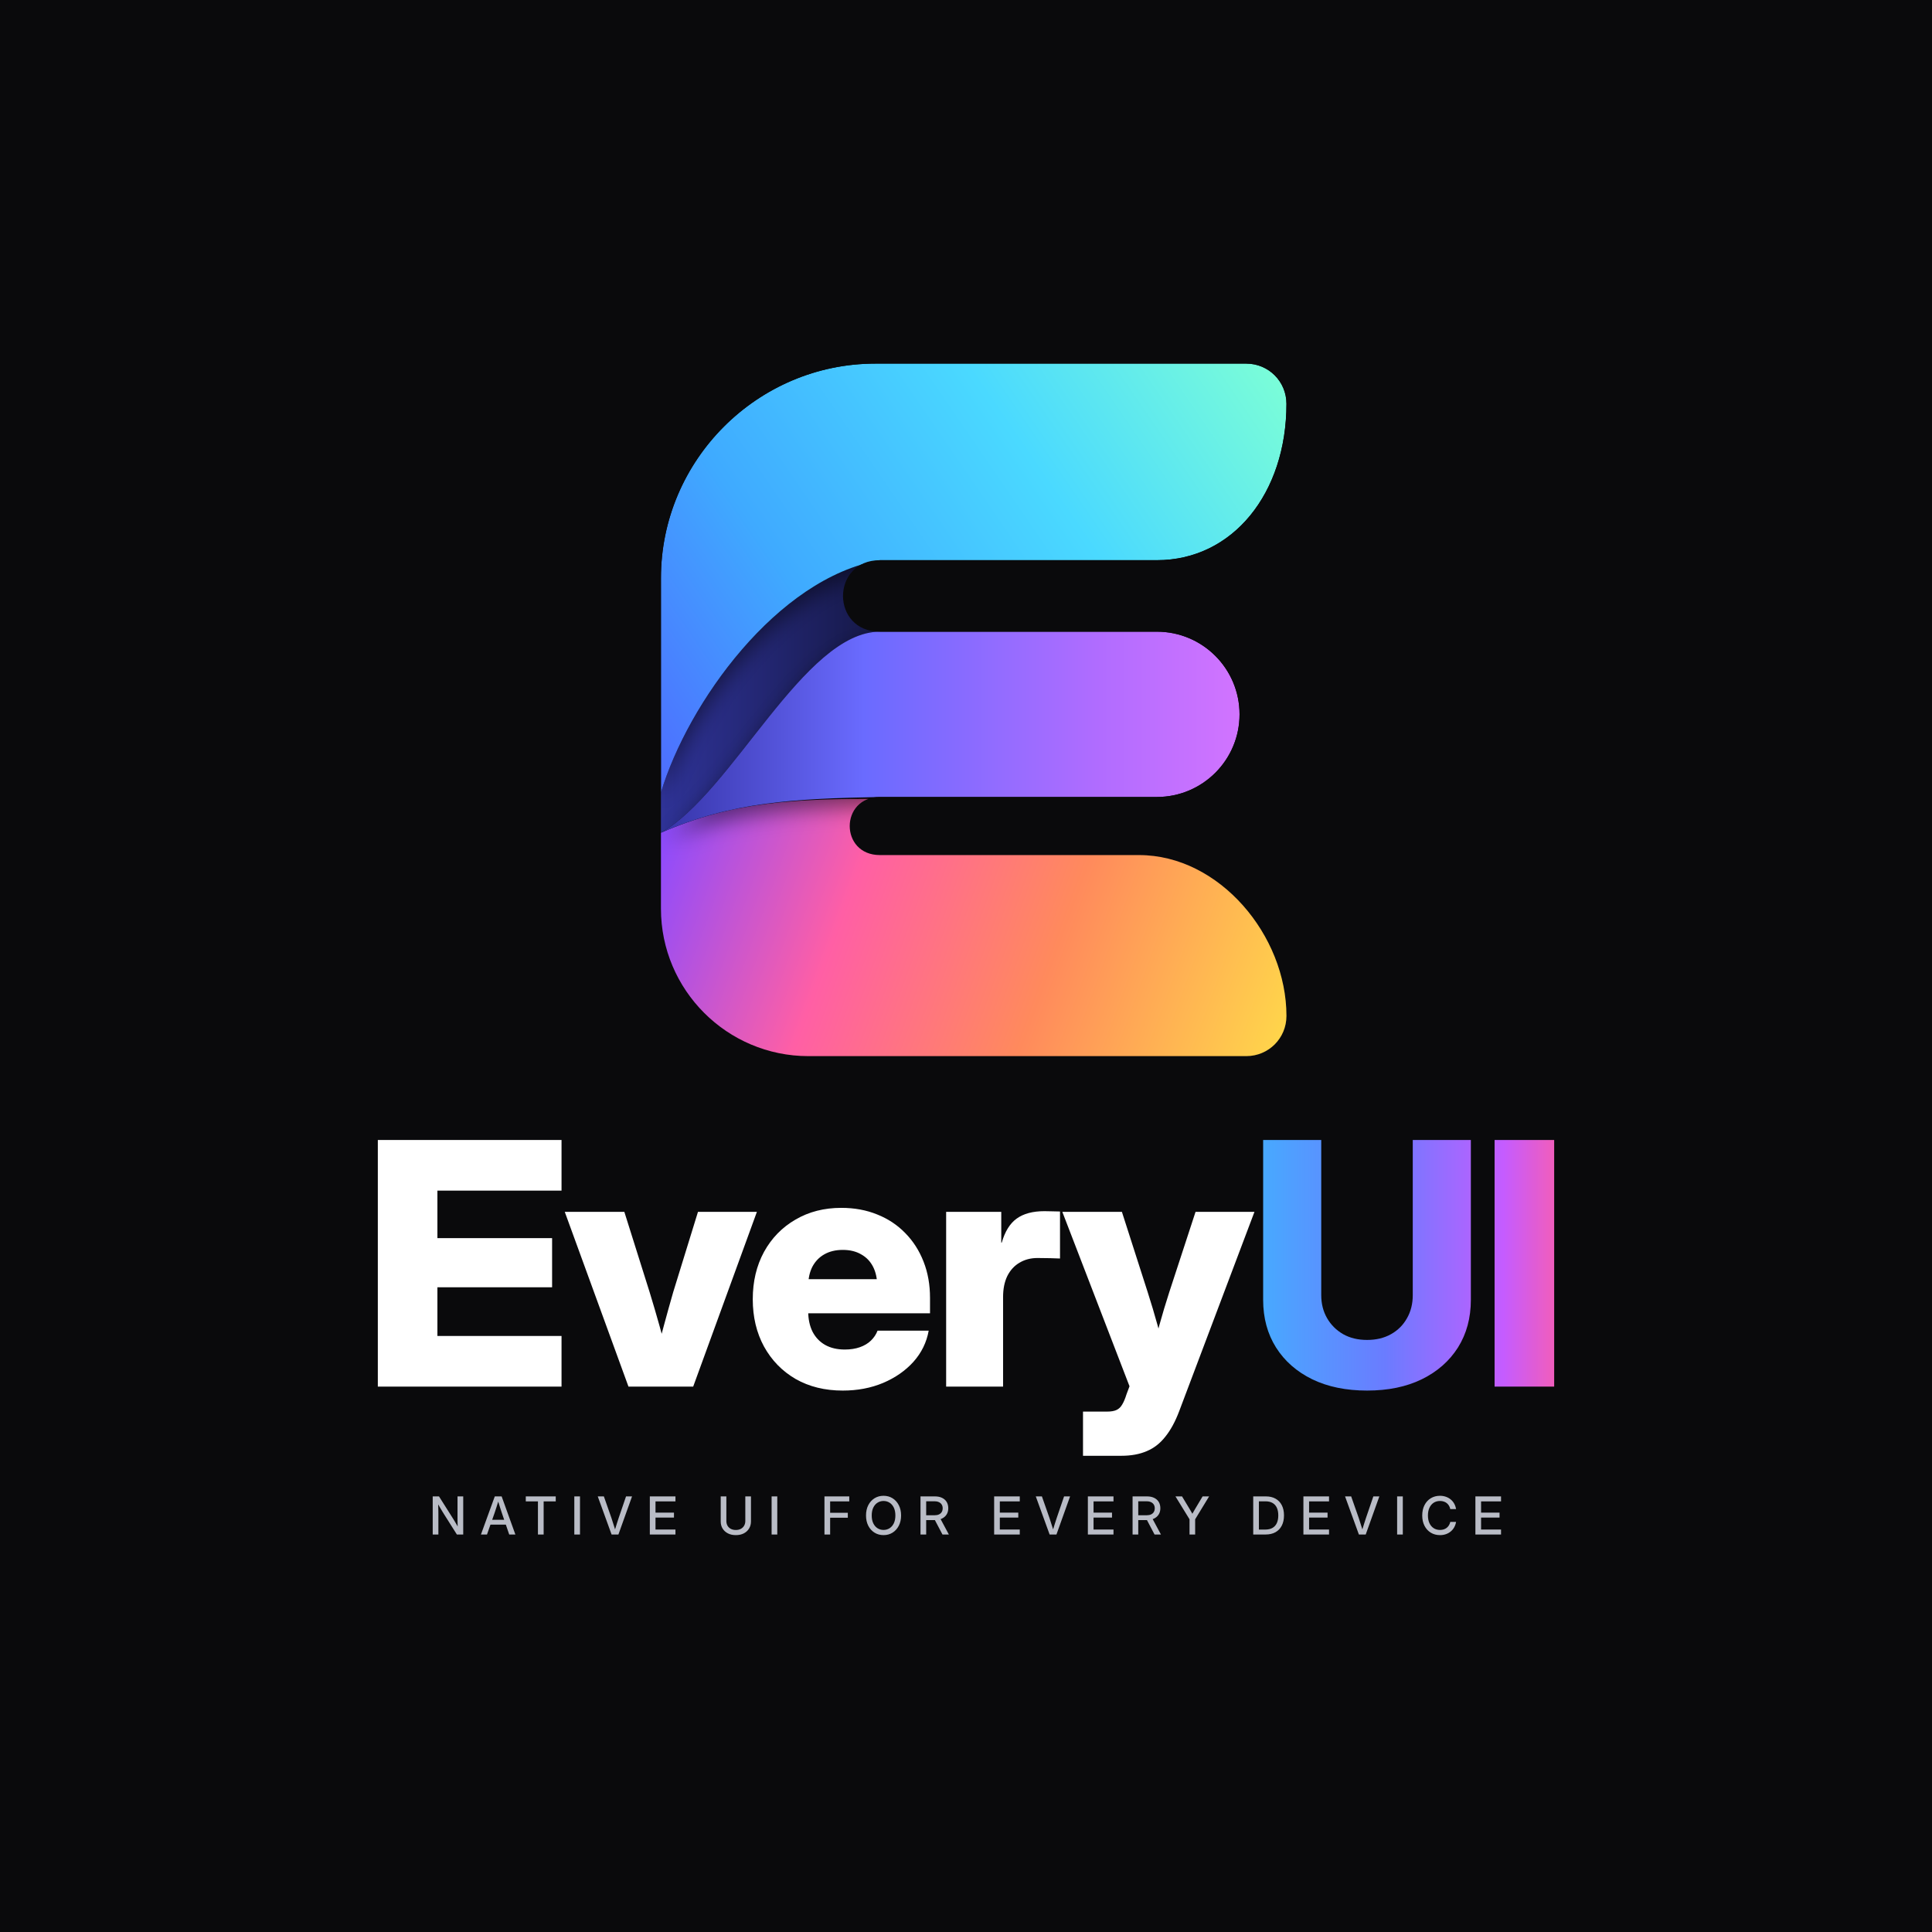
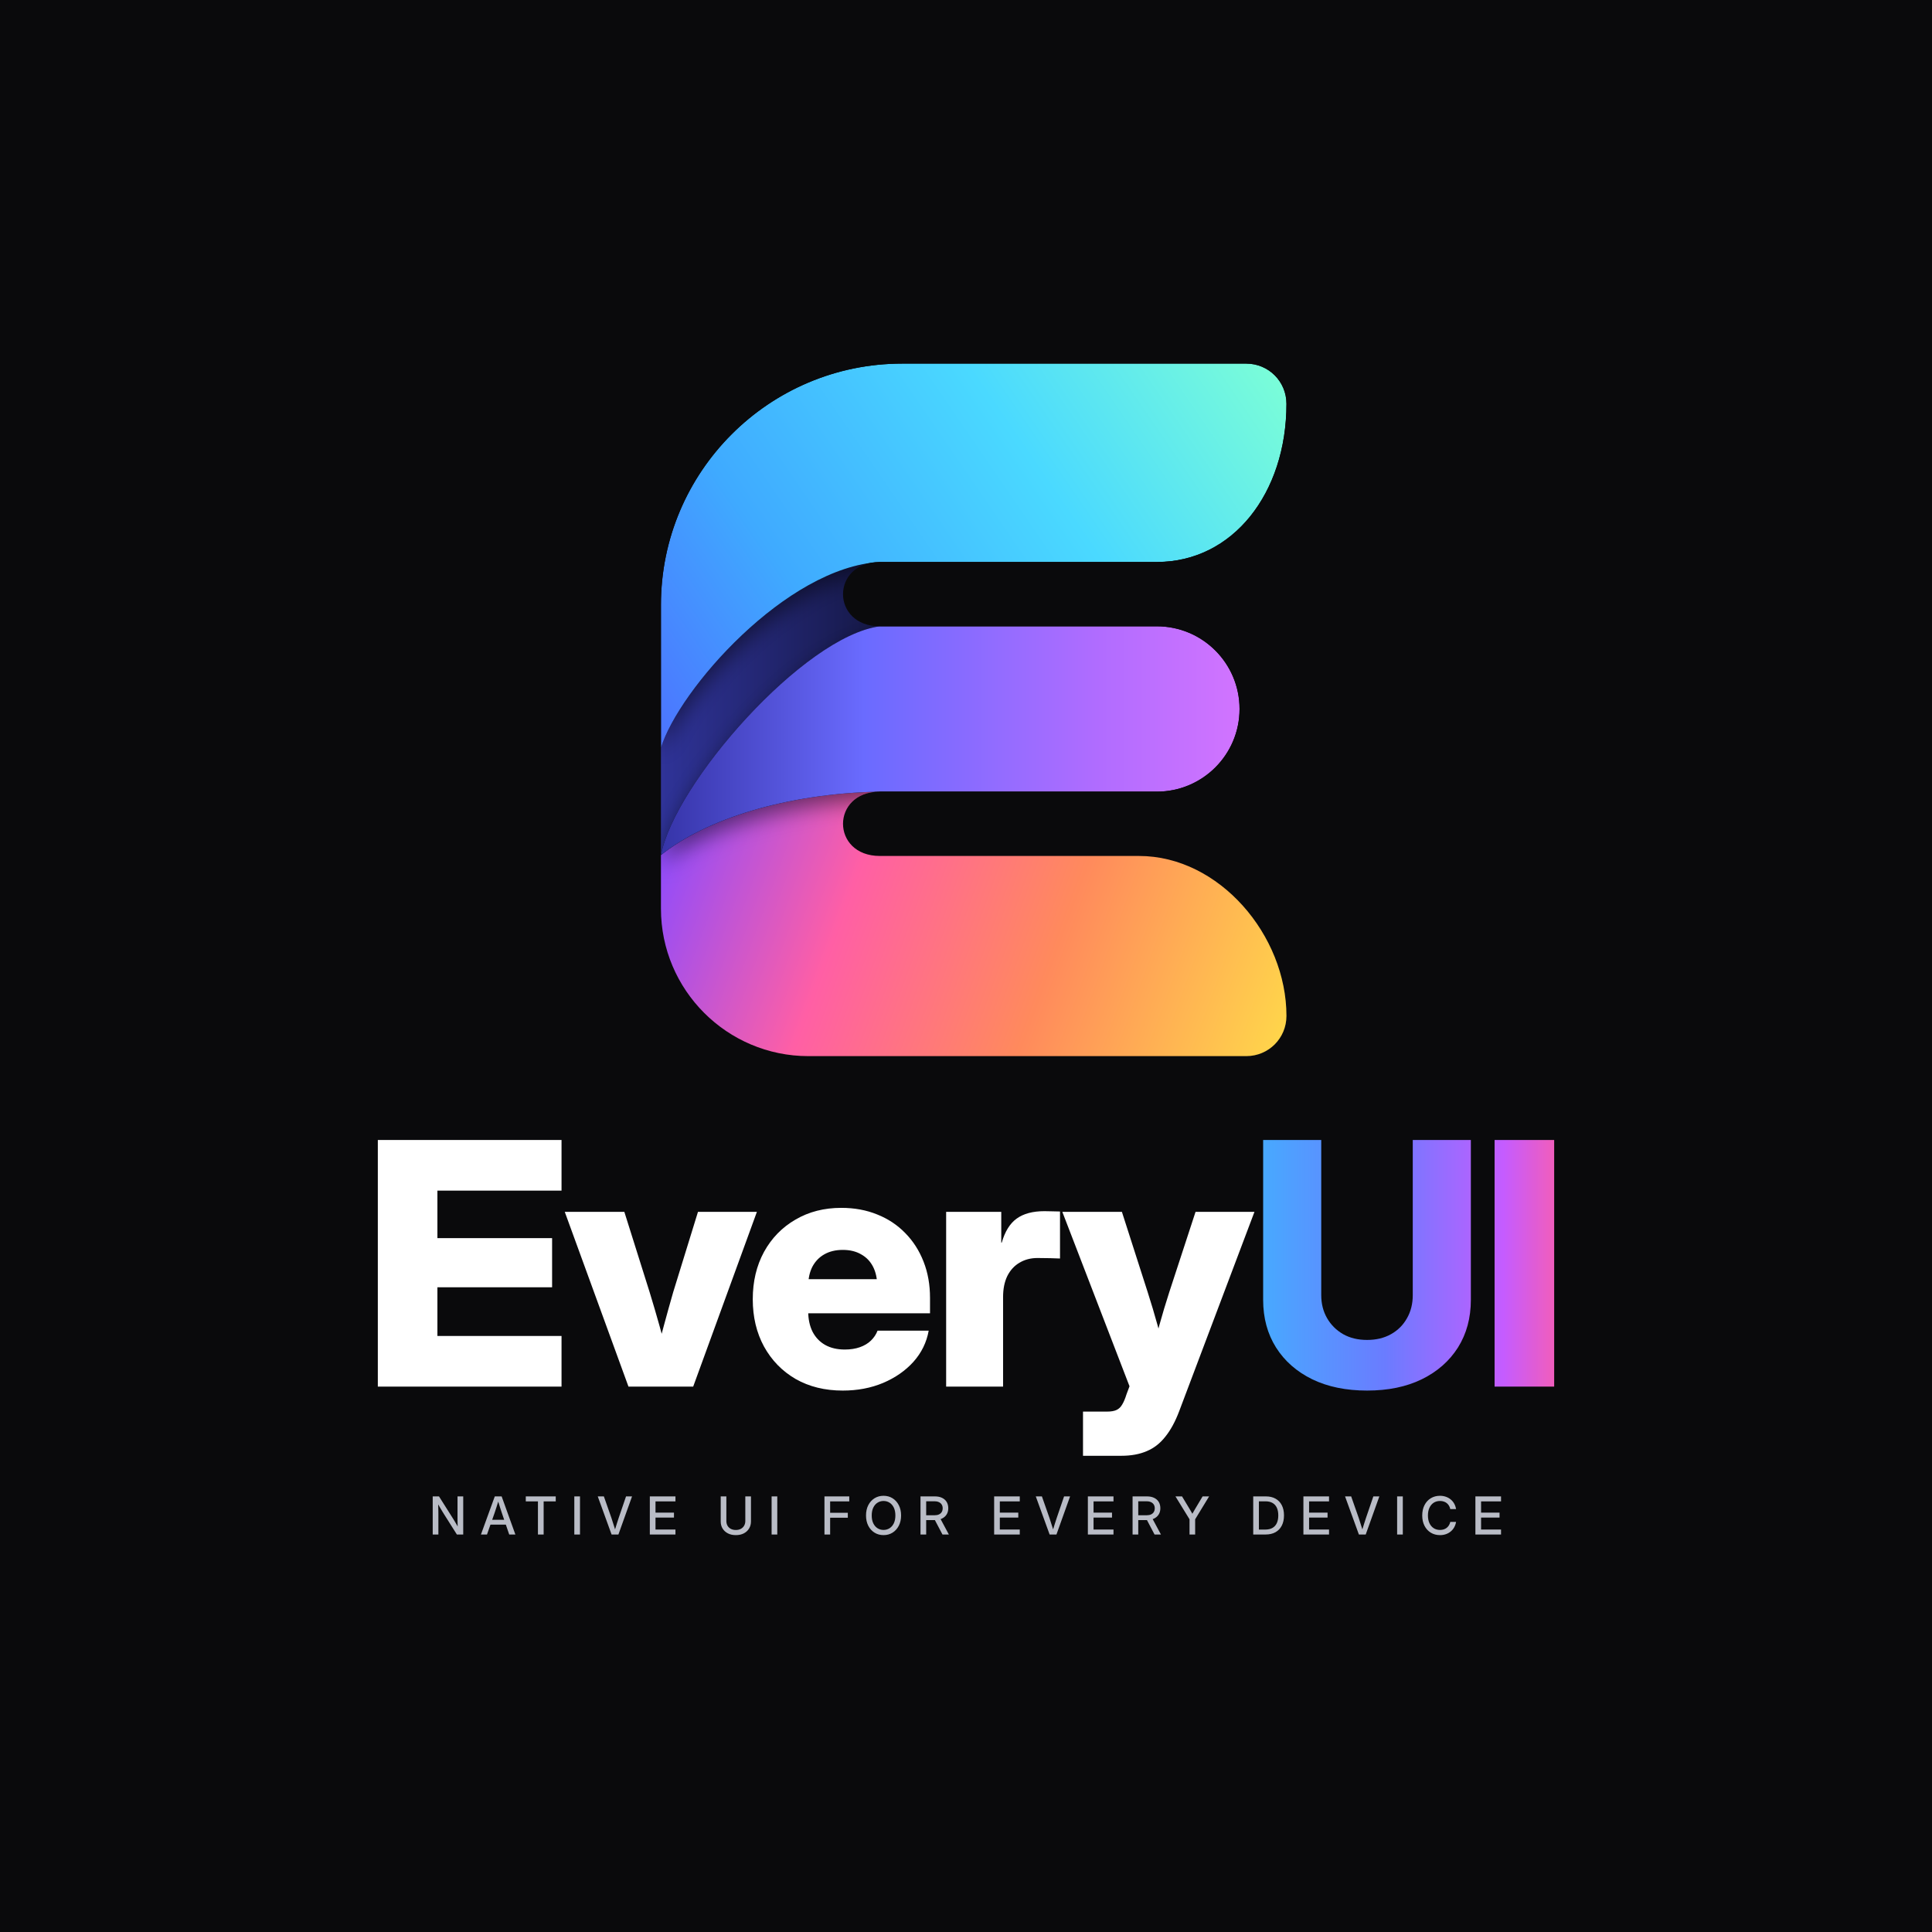
<svg xmlns="http://www.w3.org/2000/svg" viewBox="0 0 1254 1254" width="1254" height="1254" version="1.1" id="svg23">
  <defs id="defs15">
    <linearGradient id="top" gradientUnits="userSpaceOnUse" x1="0" y1="480" x2="700" y2="0">
      <stop offset="0" stop-color="#4E6CFF" id="stop1" />
      <stop offset="0.3" stop-color="#3FAAFF" id="stop2" />
      <stop offset="0.65" stop-color="#4AD9FF" id="stop3" />
      <stop offset="1" stop-color="#7DFFD6" id="stop4" />
    </linearGradient>
    <linearGradient id="fold" gradientUnits="userSpaceOnUse" x1="245" y1="0" x2="0" y2="0">
      <stop offset="0" stop-color="#151846" id="stop5" />
      <stop offset="1" stop-color="#2F3399" id="stop6" />
    </linearGradient>
    <linearGradient id="mid" gradientUnits="userSpaceOnUse" x1="0" y1="0" x2="650" y2="0">
      <stop offset="0" stop-color="#3634A8" id="stop7" />
      <stop offset="0.35" stop-color="#6A6BFF" id="stop8" />
      <stop offset="0.75" stop-color="#B06CFF" id="stop9" />
      <stop offset="1" stop-color="#D274FF" id="stop10" />
    </linearGradient>
    <linearGradient id="bot" gradientUnits="userSpaceOnUse" x1="0" y1="520" x2="700" y2="775">
      <stop offset="0" stop-color="#8B4BFF" id="stop11" />
      <stop offset="0.3" stop-color="#FF5FA5" id="stop12" />
      <stop offset="0.62" stop-color="#FF8A5C" id="stop13" />
      <stop offset="1" stop-color="#FFD84A" id="stop14" />
    </linearGradient>
-     <filter id="drop" x="-0.044" y="-0.128" width="1.089" height="1.3" color-interpolation-filters="sRGB">
+     <filter id="drop" x="-0.044" y="-0.113" width="1.089" height="1.264" color-interpolation-filters="sRGB">
      <feGaussianBlur in="SourceAlpha" stdDeviation="12" id="feGaussianBlur14" />
      <feOffset dy="10" result="s" id="feOffset14" />
      <feComponentTransfer in="s" result="s2" id="feComponentTransfer14">
        <feFuncA type="linear" slope="0.5" id="feFuncA14" />
      </feComponentTransfer>
      <feMerge id="feMerge15">
        <feMergeNode in="s2" id="feMergeNode14" />
        <feMergeNode in="SourceGraphic" id="feMergeNode15" />
      </feMerge>
    </filter>
    <clipPath id="sil">
-       <path d="M0,240 C0,108 108,0 240,0 L655,0 C680,0 700,20 700,45 C700,145 640,220 555,220 L245,220 C190,220 190,300 245,300 L555,300 A92.5,92.5 0 0 1 555,485 L245,485 C200,485 200,550 245,550 L535,550 C625,550 700,640 700,730 C700,755 680,775 655,775 L165,775 C74,775 0,701 0,610 Z" id="path15" />
+       <path d="M0,270 C0,121 121,0 270,0 L655,0 C680,0 700,20 700,45 C700,145 640,222 555,222 L245,222 C190,222 190,294 245,294 L555,294 A92.5,92.5 0 0 1 555,479 L245,479 C190,479 190,551 245,551 L535,551 C625,551 700,640 700,730 C700,755 680,775 655,775 L165,775 C74,775 0,701 0,610 Z" id="path15" />
    </clipPath>
  </defs>
  <defs id="defs18">
    <linearGradient id="ui" gradientUnits="userSpaceOnUse" x1="800" y1="0" x2="1020" y2="0">
      <stop offset="0" stop-color="#3FB4FF" id="stop15" />
      <stop offset="0.45" stop-color="#6A7CFF" id="stop16" />
      <stop offset="0.8" stop-color="#C55CFF" id="stop17" />
      <stop offset="1" stop-color="#FF5DA5" id="stop18" />
    </linearGradient>
  </defs>
  <rect width="1254" height="1254" fill="#0A0A0C" id="rect18" />
  <g transform="translate(429 236) scale(0.58)" id="g22">
    <g id="mark" clip-path="url(#sil)">
-       <path fill="url(#bot)" d="M0,525 C80,490 150,487 245,487 L245,485 C200,485 200,550 245,550 L535,550 C625,550 700,640 700,730 C700,755 680,775 655,775 L165,775 C74,775 0,701 0,610 Z" id="path18" />
-       <path fill="url(#fold)" d="M245,220 C130,240 30,380 0,480 L0,525 C80,480 160,300 245,300 Z" id="path19" />
+       <path fill="url(#bot)" d="M0,550 C50,510 140,481 245,479 C190,479 190,551 245,551 L535,551 C625,551 700,640 700,730 C700,755 680,775 655,775 L165,775 C74,775 0,701 0,610 Z" id="path18" />
+       <path fill="url(#fold)" d="M245,222 C140,228 20,365 0,430 L0,550 C15,470 160,305 245,294 Z" id="path19" />
      <g filter="url(#drop)" id="g20">
-         <path fill="url(#top)" d="M0,240 C0,108 108,0 240,0 L655,0 C680,0 700,20 700,45 C700,145 640,220 555,220 L245,220 C130,240 30,380 0,480 Z" id="path20" />
+         <path fill="url(#top)" d="M0,270 C0,121 121,0 270,0 L655,0 C680,0 700,20 700,45 C700,145 640,222 555,222 L245,222 C140,228 20,365 0,430 Z" id="path20" />
      </g>
      <g filter="url(#drop)" id="g21">
-         <path fill="url(#mid)" d="M245,300 L555,300 A92.5,92.5 0 0 1 555,485 L245,485 C150,487 80,490 0,525 C80,480 160,300 245,300 Z" id="path21" />
+         <path fill="url(#mid)" d="M245,294 L555,294 A92.5,92.5 0 0 1 555,479 L245,479 C140,481 50,510 0,550 C15,470 160,305 245,294 Z" id="path21" />
      </g>
    </g>
  </g>
  <g id="text22" style="font-weight:800;font-size:220px;font-family:'Adwaita Sans', Inter, 'Fira Sans', sans-serif;letter-spacing:-5;text-anchor:middle;fill:#ffffff" aria-label="EveryUI">
    <path d="M 245.235,900 V 739.941 h 119.238 v 32.871 h -80.566 v 30.83 h 74.443 v 31.904 h -74.443 v 31.582 h 80.566 V 900 Z m 162.686,0 -41.357,-113.438 h 38.672 l 16.436,52.207 q 3.33,10.85 6.338,21.592 3.008,10.742 5.908,21.592 h -8.809 q 2.9,-10.85 5.801,-21.592 2.9,-10.742 6.016,-21.592 l 16.113,-52.207 h 38.242 L 449.923,900 Z m 139.113,2.578 q -17.402,0 -30.615,-7.52 -13.105,-7.627 -20.518,-21.055 -7.305,-13.428 -7.305,-30.723 0,-17.295 7.305,-30.723 7.412,-13.428 20.41,-20.947 12.998,-7.627 29.756,-7.627 12.783,0 23.311,4.297 10.527,4.189 18.154,12.031 7.734,7.842 11.924,18.584 4.189,10.635 4.189,23.525 v 9.99 H 500.627 V 830.283 h 85.723 l -16.973,4.512 q 0,-7.305 -2.686,-12.568 -2.686,-5.264 -7.734,-8.057 -4.941,-2.9 -11.924,-2.9 -6.982,0 -12.031,2.9 -4.941,2.793 -7.734,8.057 -2.686,5.264 -2.686,12.568 v 16.328 q 0,7.52 2.793,13.213 2.9,5.586 8.164,8.594 5.371,3.008 12.783,3.008 5.479,0 9.775,-1.504 4.297,-1.504 7.197,-4.297 2.9,-2.793 4.297,-6.445 h 33.193 q -2.041,11.387 -9.883,20.195 -7.842,8.701 -19.766,13.75 -11.816,4.941 -26.104,4.941 z M 614.114,900 V 786.562 h 35.771 v 19.98 h 0.322 q 3.115,-10.85 9.668,-15.576 6.66,-4.834 18.047,-4.834 3.008,0 5.371,0.107 2.471,0 4.727,0.107 v 30.508 q -2.041,-0.107 -6.338,-0.215 -4.189,-0.107 -8.271,-0.107 -6.553,0 -11.602,3.008 -5.049,2.9 -7.949,8.594 -2.793,5.693 -2.793,13.75 V 900 Z m 88.831,44.902 V 916.221 h 15.684 q 3.867,0 6.123,-1.074 2.256,-1.074 3.652,-3.545 1.504,-2.471 2.793,-6.66 l 1.934,-5.156 -43.613,-113.223 h 38.672 l 16.758,52.207 q 3.438,10.742 6.445,21.592 3.008,10.742 5.908,21.592 h -10.527 q 2.793,-10.85 5.693,-21.699 3.008,-10.85 6.445,-21.484 l 17.08,-52.207 h 38.242 l -48.877,129.443 q -3.867,10.205 -9.023,16.543 -5.049,6.445 -12.031,9.346 -6.982,3.008 -16.543,3.008 -6.016,0 -12.461,0 -6.338,0 -12.354,0 z" id="path23" />
    <path style="fill:url(#ui)" d="m 887.329,902.578 q -20.41,0 -35.557,-7.305 -15.146,-7.412 -23.525,-20.625 -8.379,-13.32 -8.379,-30.938 V 739.941 H 857.573 V 840.596 q 0,8.379 3.76,14.932 3.76,6.553 10.42,10.42 6.66,3.76 15.576,3.76 8.916,0 15.576,-3.76 6.66,-3.76 10.312,-10.312 3.76,-6.553 3.76,-15.039 V 739.941 h 37.705 v 103.77 q 0,17.617 -8.379,30.938 -8.379,13.213 -23.525,20.625 -15.039,7.305 -35.449,7.305 z M 1008.765,739.941 V 900 H 970.093 V 739.941 Z" id="path24" />
  </g>
  <path d="m 280.858,996 v -24.736 h 4.084 l 9.446,14.958 q 0.332,0.531 0.863,1.428 0.531,0.88 1.129,1.926 0.598,1.029 1.129,2.009 l -0.382,0.847 q -0.033,-0.963 -0.083,-2.241 -0.05,-1.278 -0.066,-2.44 -0.017,-1.162 -0.017,-1.76 v -14.726 h 3.702 V 996 h -4.117 l -8.45,-13.364 q -0.382,-0.614 -1.029,-1.677 -0.647,-1.062 -1.478,-2.474 -0.83,-1.411 -1.776,-3.055 l 0.531,-0.714 q 0.083,1.893 0.116,3.437 0.05,1.544 0.066,2.673 0.017,1.129 0.017,1.793 V 996 Z m 31.312,0 8.981,-24.736 h 4.449 L 334.516,996 h -4.001 l -4.765,-13.945 q -0.581,-1.776 -1.262,-3.885 -0.681,-2.108 -1.627,-5.229 h 1.046 q -0.946,3.121 -1.627,5.229 -0.681,2.108 -1.278,3.885 L 316.088,996 Z m 4.98,-6.425 v -3.138 h 12.401 v 3.138 z m 24.124,-15.074 v -3.237 h 19.44 v 3.237 h -7.853 V 996 h -3.702 v -21.499 z m 35.181,-3.237 V 996 h -3.686 V 971.264 Z M 396.96,996 387.979,971.264 h 3.968 l 4.897,13.945 q 0.515,1.561 1.212,3.802 0.714,2.225 1.693,5.312 h -1.046 q 0.946,-3.088 1.644,-5.312 0.714,-2.241 1.229,-3.802 l 4.765,-13.945 h 3.901 L 401.393,996 Z m 24.821,0 v -24.736 h 16.635 v 3.237 h -12.949 v 7.288 h 11.986 v 3.204 h -11.986 v 7.77 H 438.416 V 996 Z m 55.818,0.398 q -2.955,0 -5.163,-1.146 -2.208,-1.146 -3.437,-3.138 -1.212,-2.009 -1.212,-4.582 v -16.27 h 3.669 v 15.971 q 0,1.693 0.73,3.021 0.747,1.312 2.125,2.059 1.395,0.747 3.304,0.747 1.893,0 3.271,-0.747 1.378,-0.764 2.125,-2.075 0.747,-1.312 0.747,-3.005 v -15.971 h 3.669 v 16.27 q 0,2.573 -1.229,4.582 -1.212,2.009 -3.42,3.154 -2.208,1.129 -5.18,1.129 z m 26.913,-25.135 V 996 h -3.686 V 971.264 Z M 535.13,996 v -24.736 h 16.104 v 3.237 h -12.418 v 7.404 h 11.472 v 3.188 H 538.816 V 996 Z m 38.345,0.398 q -3.287,0 -5.86,-1.61 -2.573,-1.61 -4.051,-4.482 -1.461,-2.889 -1.461,-6.657 0,-3.802 1.461,-6.674 1.478,-2.889 4.051,-4.499 2.573,-1.61 5.86,-1.61 3.304,0 5.86,1.61 2.573,1.61 4.051,4.499 1.478,2.872 1.478,6.674 0,3.769 -1.478,6.657 -1.478,2.872 -4.051,4.482 -2.557,1.61 -5.86,1.61 z m 0,-3.37 q 2.142,0 3.885,-1.079 1.743,-1.096 2.772,-3.188 1.029,-2.108 1.029,-5.113 0,-3.021 -1.029,-5.13 -1.029,-2.108 -2.772,-3.188 -1.743,-1.096 -3.885,-1.096 -2.125,0 -3.868,1.096 -1.743,1.079 -2.772,3.188 -1.029,2.108 -1.029,5.13 0,3.005 1.029,5.113 1.029,2.092 2.772,3.188 1.743,1.079 3.868,1.079 z M 597.467,996 v -24.736 h 9.413 q 2.656,0 4.582,0.946 1.942,0.93 2.988,2.656 1.046,1.727 1.046,4.101 0,2.357 -1.112,4.084 -1.112,1.727 -3.104,2.656 -1.992,0.93 -4.648,0.93 h -7.039 v -3.138 h 7.139 q 1.594,0 2.739,-0.548 1.162,-0.548 1.776,-1.561 0.614,-1.029 0.614,-2.424 0,-1.395 -0.631,-2.391 -0.614,-1.013 -1.776,-1.561 -1.146,-0.564 -2.739,-0.564 h -5.562 V 996 Z m 14.261,0 -5.86,-11.14 h 4.034 L 615.878,996 Z m 33.539,0 v -24.736 h 16.635 v 3.237 h -12.949 v 7.288 h 11.986 v 3.204 h -11.986 v 7.77 h 12.949 V 996 Z m 36.011,0 -8.981,-24.736 h 3.968 l 4.897,13.945 q 0.515,1.561 1.212,3.802 0.714,2.225 1.693,5.312 h -1.046 q 0.946,-3.088 1.644,-5.312 0.714,-2.241 1.229,-3.802 l 4.765,-13.945 h 3.901 L 685.71,996 Z m 24.821,0 v -24.736 h 16.635 v 3.237 h -12.949 v 7.288 h 11.986 v 3.204 h -11.986 v 7.77 h 12.949 V 996 Z m 29.021,0 v -24.736 h 9.413 q 2.656,0 4.582,0.946 1.942,0.93 2.988,2.656 1.046,1.727 1.046,4.101 0,2.357 -1.112,4.084 -1.112,1.727 -3.104,2.656 -1.992,0.93 -4.648,0.93 h -7.039 v -3.138 h 7.139 q 1.594,0 2.739,-0.548 1.162,-0.548 1.776,-1.561 0.614,-1.029 0.614,-2.424 0,-1.395 -0.631,-2.391 -0.614,-1.013 -1.776,-1.561 -1.146,-0.564 -2.739,-0.564 h -5.562 V 996 Z m 14.261,0 -5.86,-11.14 h 4.034 L 753.531,996 Z m 22.703,0 v -9.878 l -9.131,-14.858 h 4.267 l 4.698,7.803 q 0.697,1.145 1.345,2.291 0.647,1.129 1.278,2.258 h -1.212 q 0.614,-1.129 1.262,-2.258 0.647,-1.146 1.328,-2.291 l 4.648,-7.803 h 4.233 l -9.064,14.858 V 996 Z m 49.344,0 h -6.093 v -3.204 h 5.86 q 2.889,0 4.765,-1.096 1.876,-1.096 2.806,-3.154 0.93,-2.075 0.93,-4.947 0,-2.872 -0.913,-4.914 -0.913,-2.042 -2.756,-3.121 -1.826,-1.096 -4.582,-1.096 h -6.242 v -3.204 h 6.475 q 3.636,0 6.259,1.494 2.64,1.478 4.051,4.25 1.411,2.756 1.411,6.591 0,3.835 -1.428,6.624 -1.411,2.772 -4.084,4.283 Q 825.212,996 821.427,996 Z m -4.316,-24.736 V 996 h -3.686 V 971.264 Z M 846,996 v -24.736 h 16.635 v 3.237 h -12.949 v 7.288 h 11.986 v 3.204 h -11.986 v 7.77 h 12.949 V 996 Z m 36.011,0 -8.981,-24.736 h 3.968 l 4.897,13.945 q 0.515,1.561 1.212,3.802 0.714,2.225 1.693,5.312 h -1.046 q 0.946,-3.088 1.644,-5.312 0.714,-2.241 1.229,-3.802 l 4.765,-13.945 h 3.901 L 886.443,996 Z m 28.507,-24.736 V 996 h -3.686 v -24.736 z m 24.141,25.135 q -3.403,0 -6.01,-1.61 -2.606,-1.61 -4.067,-4.482 -1.461,-2.872 -1.461,-6.657 0,-3.818 1.461,-6.69 1.461,-2.889 4.067,-4.482 2.606,-1.61 6.01,-1.61 2.025,0 3.769,0.614 1.76,0.598 3.138,1.727 1.395,1.129 2.291,2.723 0.896,1.594 1.229,3.569 h -3.752 q -0.266,-1.262 -0.863,-2.241 -0.598,-0.98 -1.461,-1.66 -0.863,-0.681 -1.959,-1.013 -1.096,-0.349 -2.357,-0.349 -2.44,0 -4.2,1.179 -1.76,1.179 -2.723,3.304 -0.946,2.108 -0.946,4.931 0,2.806 0.946,4.914 0.963,2.108 2.723,3.287 1.76,1.179 4.2,1.179 1.262,0 2.341,-0.332 1.096,-0.349 1.959,-1.013 0.863,-0.681 1.461,-1.66 0.598,-0.979 0.896,-2.225 h 3.735 q -0.315,1.959 -1.229,3.553 -0.896,1.594 -2.291,2.723 -1.378,1.129 -3.138,1.727 -1.743,0.598 -3.769,0.598 z M 957.636,996 V 971.264 H 974.271 v 3.237 h -12.949 v 7.288 h 11.986 v 3.204 h -11.986 v 7.77 H 974.271 V 996 Z" id="text23" style="font-weight:500;font-size:34px;font-family:'Adwaita Sans', Inter, 'Fira Sans', sans-serif;letter-spacing:9;text-anchor:middle;fill:#b9bcc6" aria-label="NATIVE UI FOR EVERY DEVICE" />
</svg>
